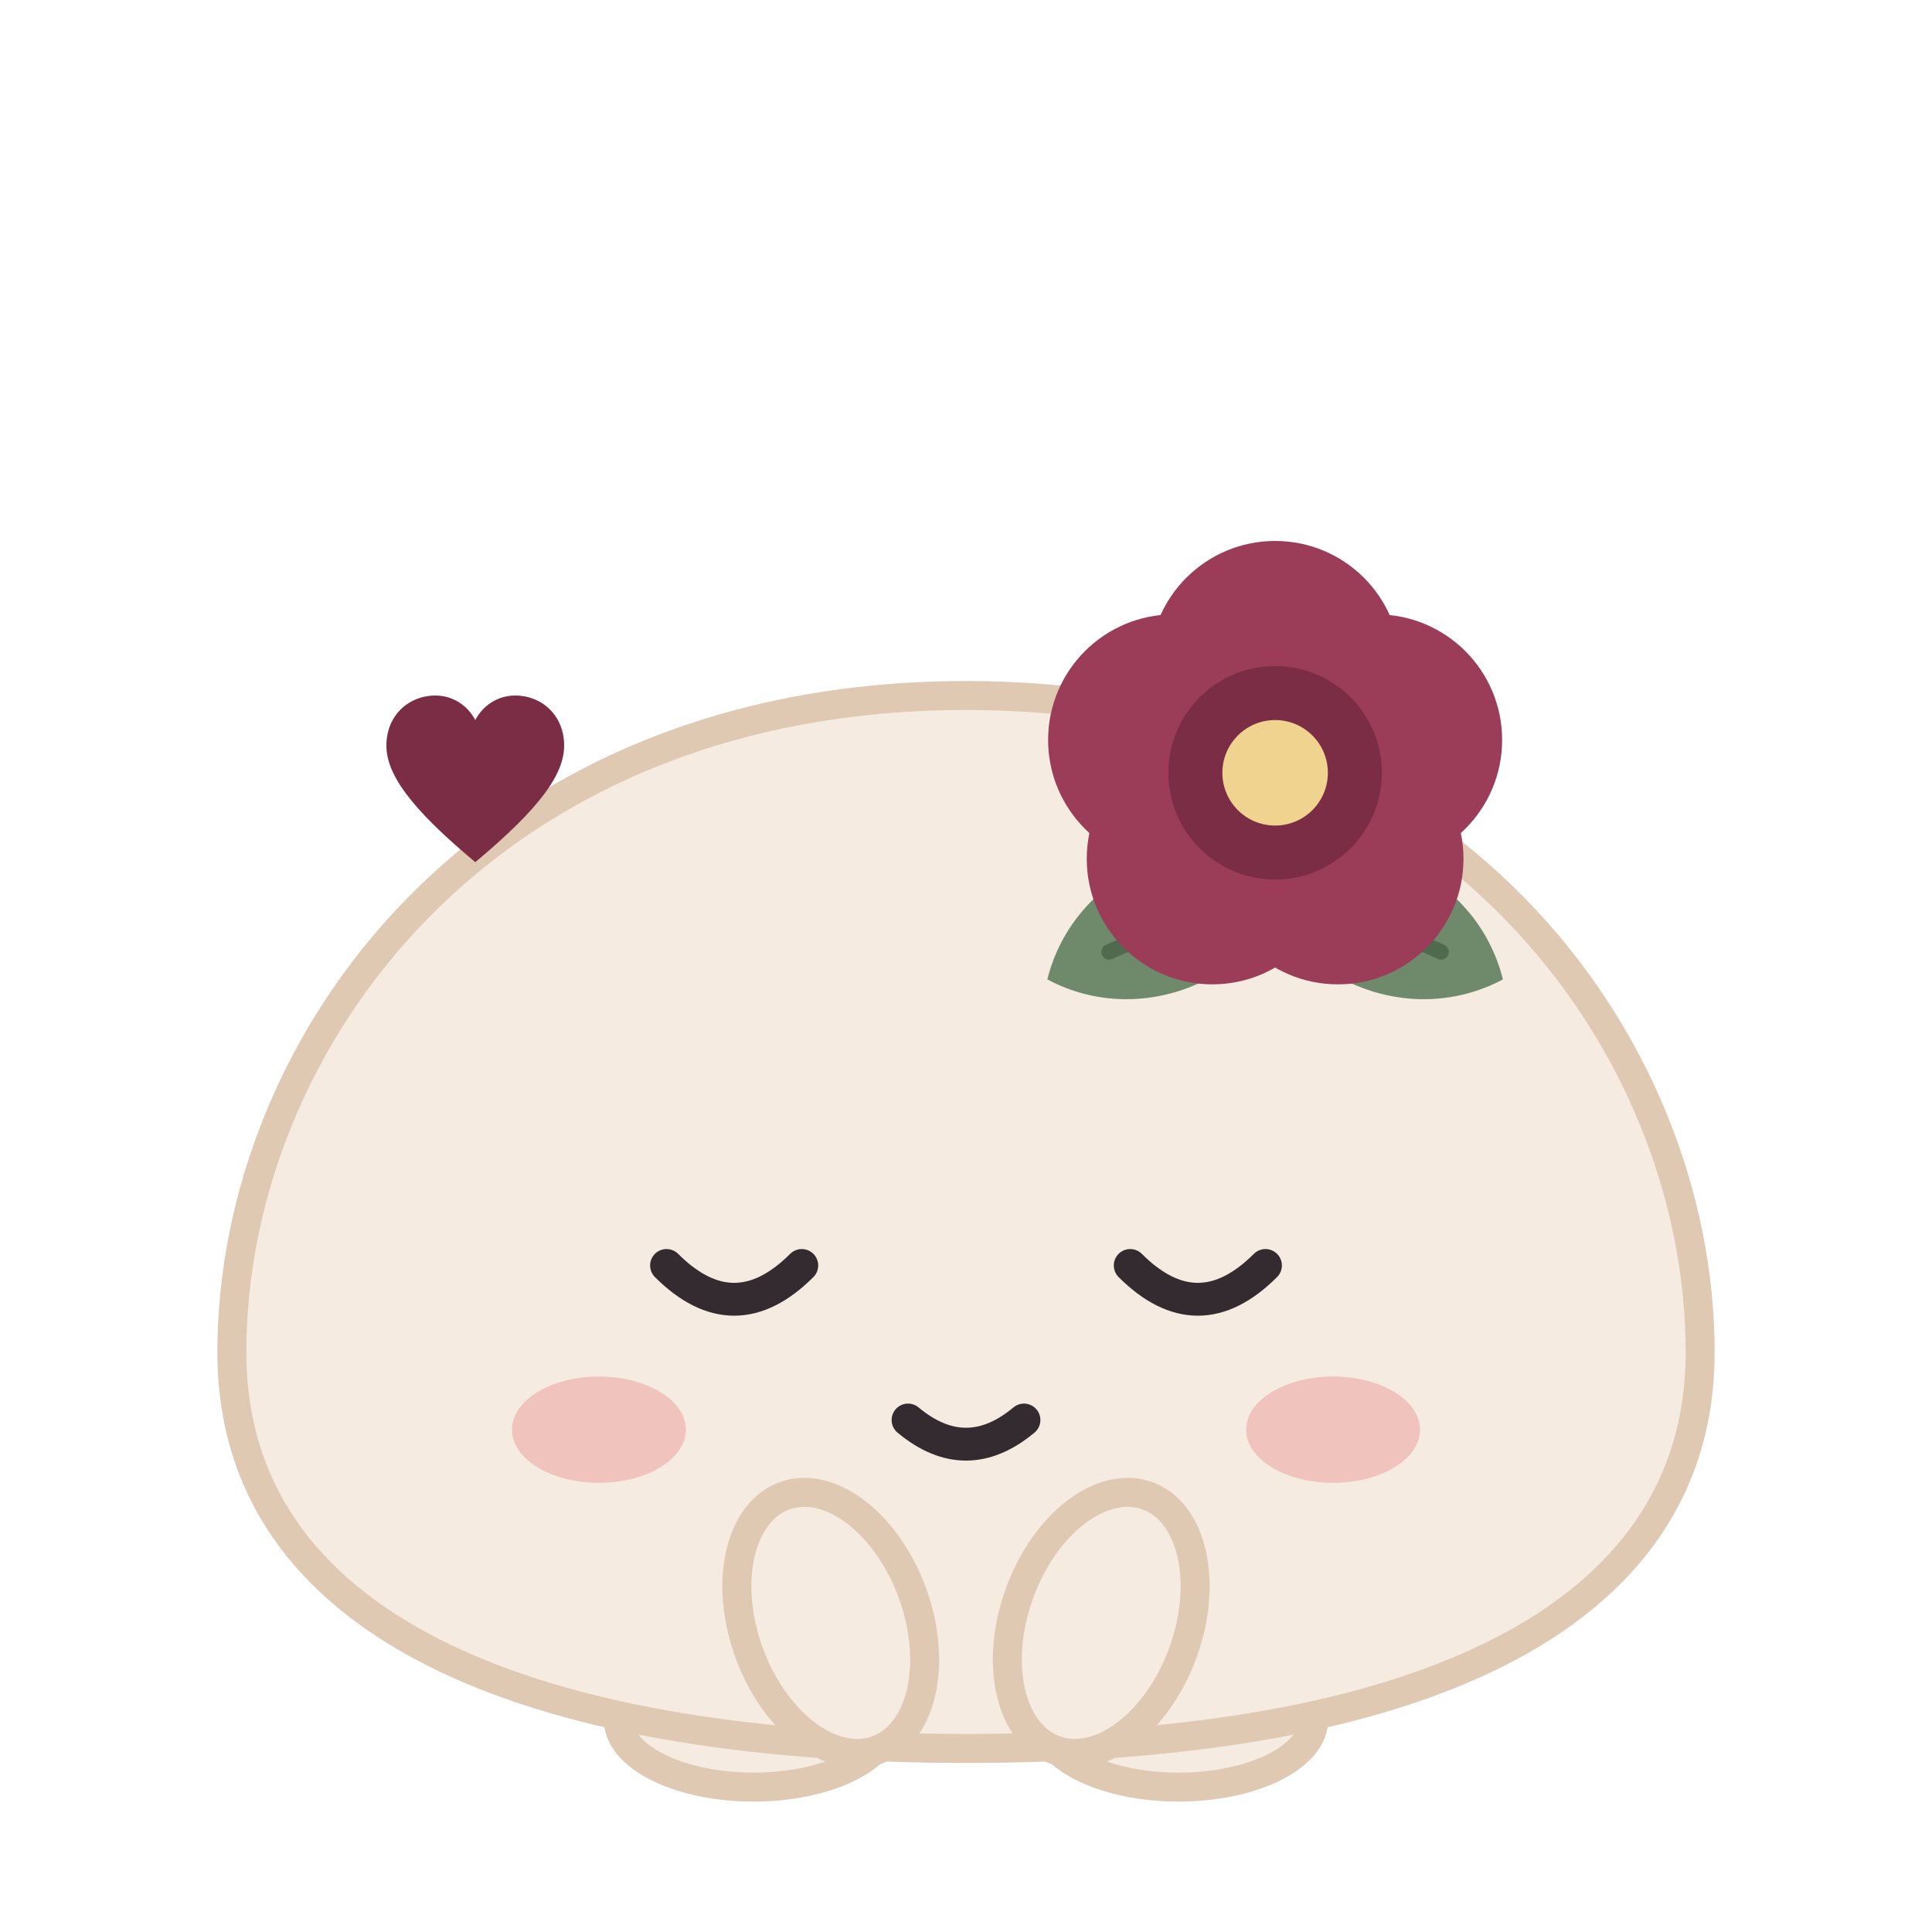
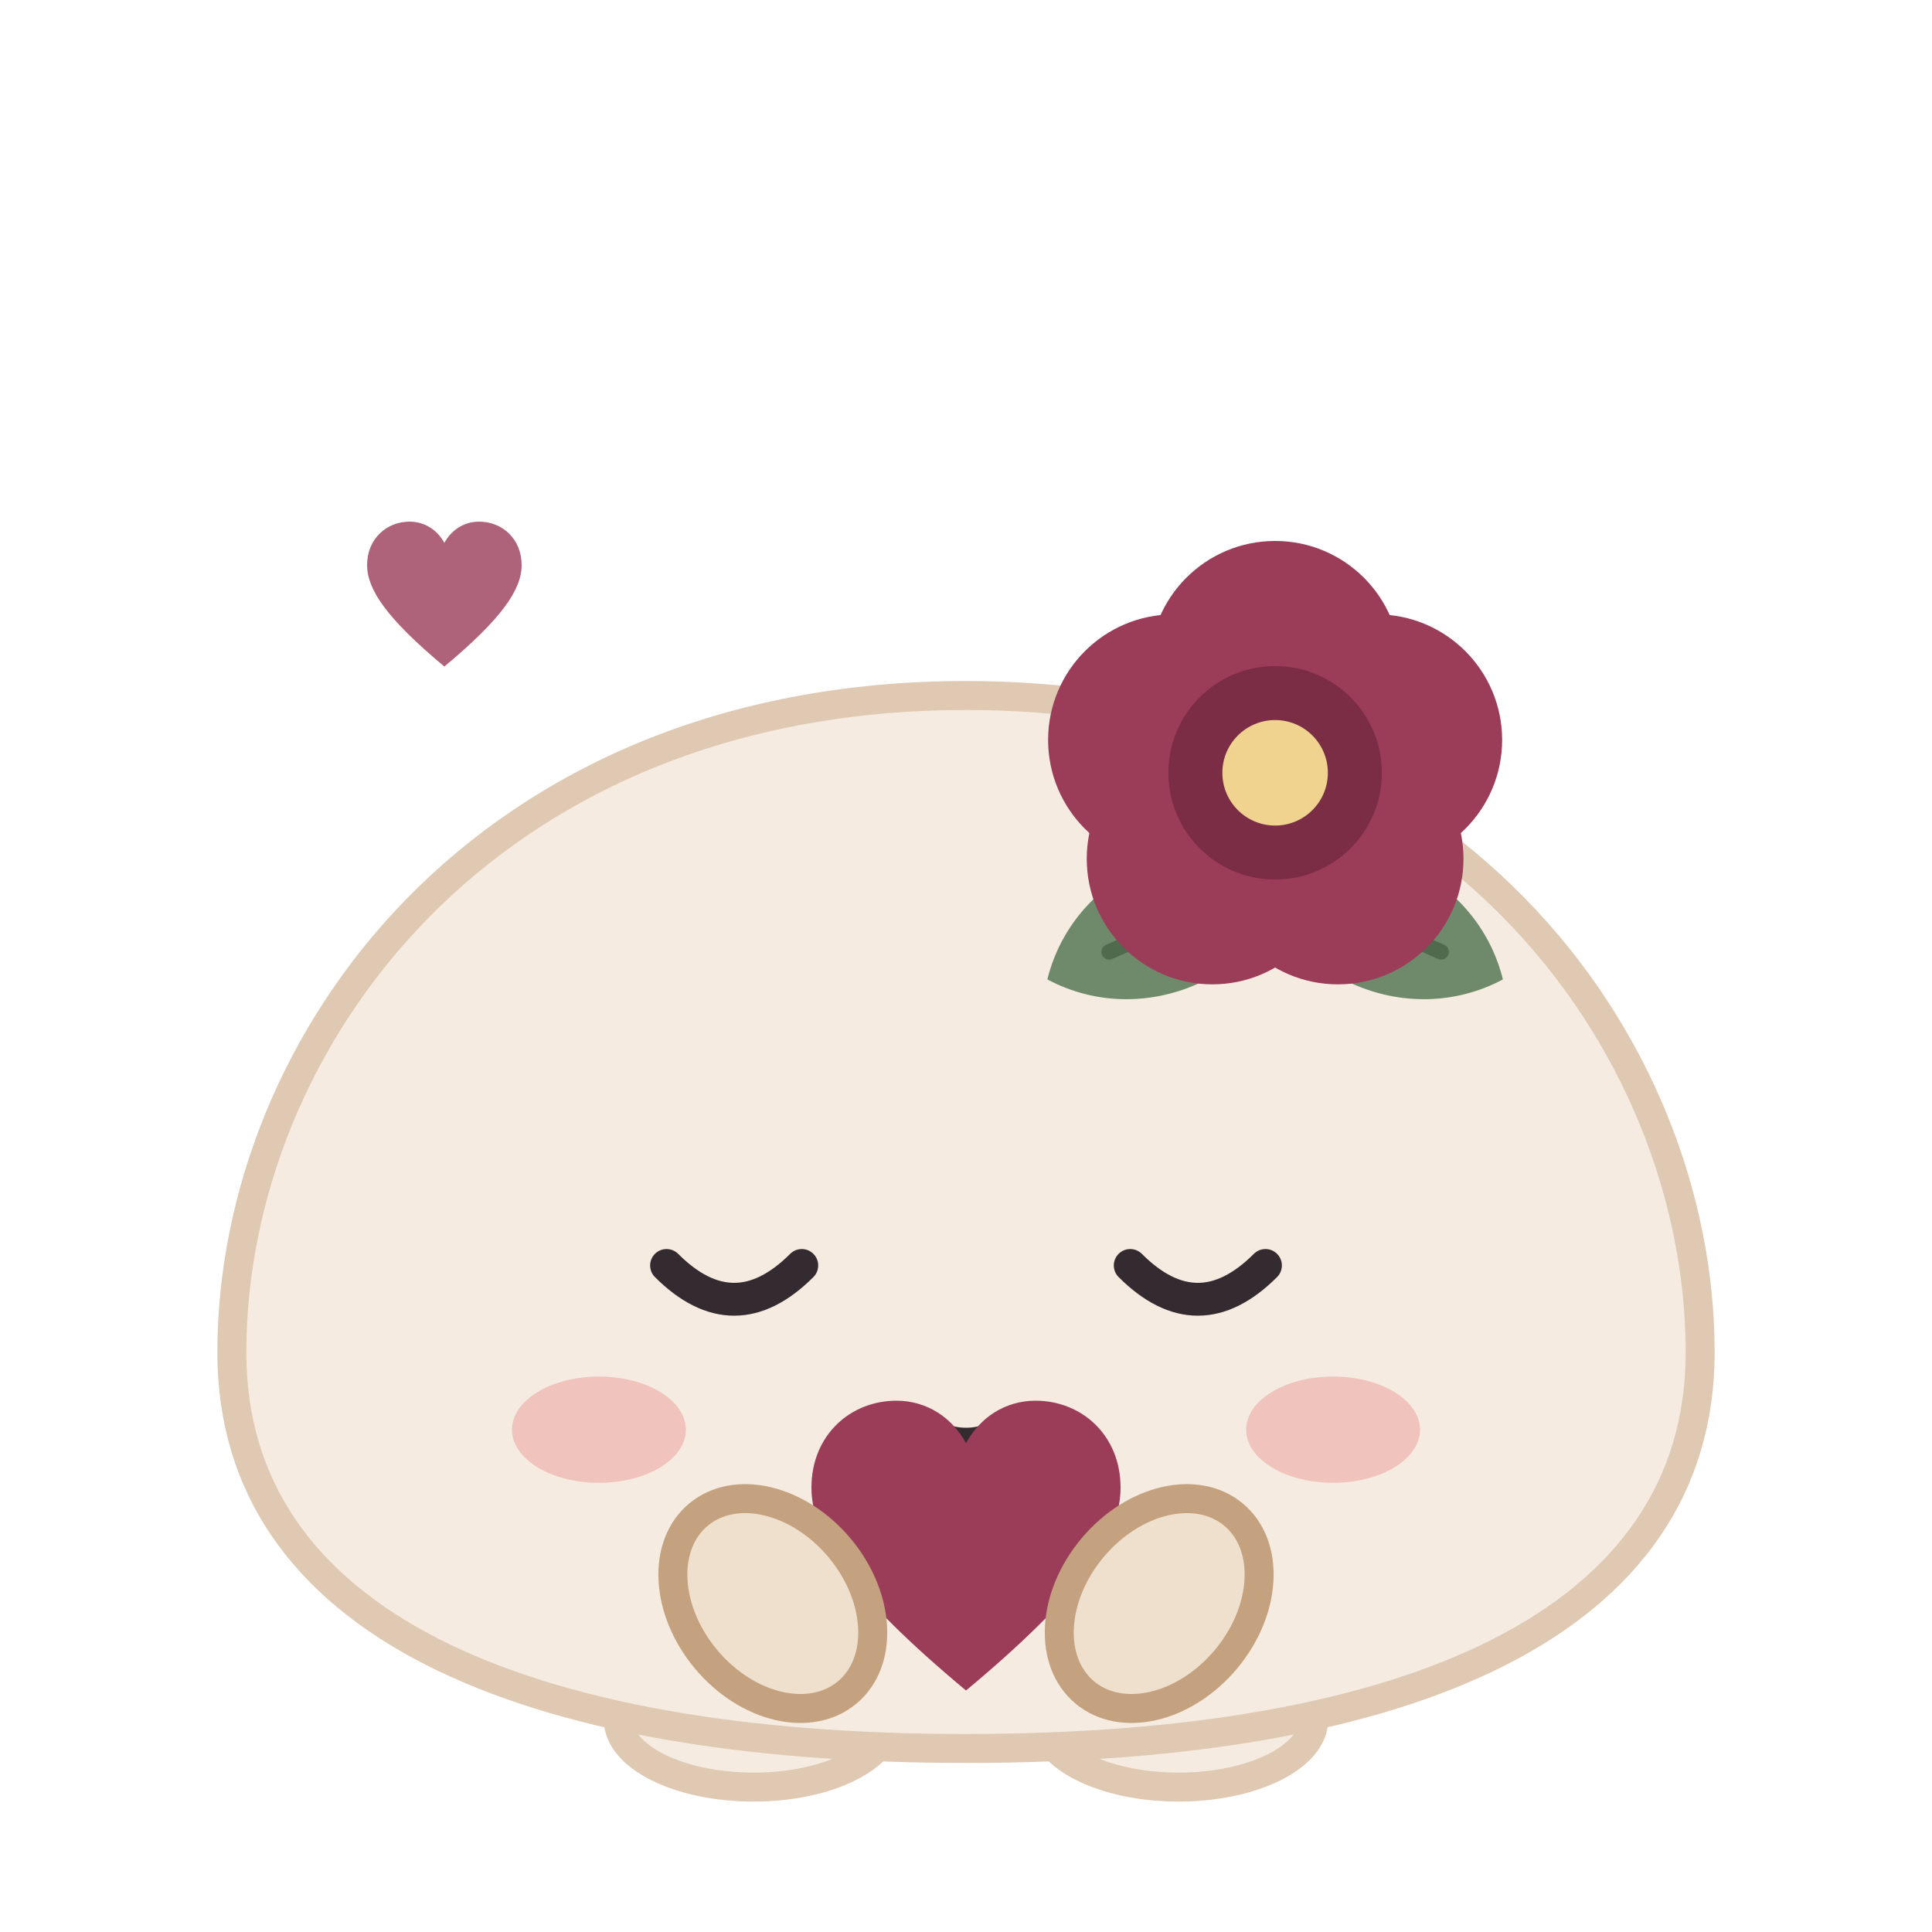
- <svg xmlns="http://www.w3.org/2000/svg" viewBox="0 0 200 200" width="100%" height="100%">
+ <svg xmlns="http://www.w3.org/2000/svg" viewBox="0 0 200 200">
  <ellipse cx="78" cy="178" rx="14" ry="7" fill="#f5ebe0" stroke="#dfc9b3" stroke-width="3" />
  <ellipse cx="122" cy="178" rx="14" ry="7" fill="#f5ebe0" stroke="#dfc9b3" stroke-width="3" />
  <path d="M100 72C150 72 176 108 176 140C176 168 146 181 100 181C54 181 24 168 24 140C24 108 50 72 100 72Z" fill="#f5ebe0" stroke="#dfc9b3" stroke-width="3" />
  <g transform="translate(130 90) rotate(24) scale(1)">
    <path d="M0 0C7 -9 21 -9 28 0C21 9 7 9 0 0Z" fill="#6f8a6a" />
    <path d="M4 0L21 0" stroke="#4f6a4c" stroke-width="1.6" stroke-linecap="round" />
  </g>
  <g transform="translate(134 90) rotate(156) scale(1)">
    <path d="M0 0C7 -9 21 -9 28 0C21 9 7 9 0 0Z" fill="#6f8a6a" />
    <path d="M4 0L21 0" stroke="#4f6a4c" stroke-width="1.6" stroke-linecap="round" />
  </g>
  <circle cx="142.5" cy="76.6" r="13" fill="#9b3c59" />
  <circle cx="138.5" cy="88.9" r="13" fill="#9b3c59" />
  <circle cx="125.5" cy="88.9" r="13" fill="#9b3c59" />
  <circle cx="121.5" cy="76.6" r="13" fill="#9b3c59" />
  <circle cx="132" cy="69" r="13" fill="#9b3c59" />
  <circle cx="132" cy="80" r="11.05" fill="#7c2d46" />
  <circle cx="132" cy="80" r="5.46" fill="#efd38f" />
  <ellipse cx="62" cy="148" rx="9" ry="5.5" fill="#eebcb6" opacity=".85" />
  <ellipse cx="138" cy="148" rx="9" ry="5.5" fill="#eebcb6" opacity=".85" />
  <path d="M69 131Q76 138 83 131" fill="none" stroke="#342b30" stroke-width="3.4" stroke-linecap="round" stroke-linejoin="round" />
  <path d="M117 131Q124 138 131 131" fill="none" stroke="#342b30" stroke-width="3.4" stroke-linecap="round" stroke-linejoin="round" />
  <path d="M94 147Q100 152 106 147" fill="none" stroke="#342b30" stroke-width="3.4" stroke-linecap="round" stroke-linejoin="round" />
-   <ellipse cx="86" cy="168" rx="9" ry="14" fill="#f5ebe0" transform="rotate(-20 86 168)" stroke="#dfc9b3" stroke-width="3" />
-   <ellipse cx="114" cy="168" rx="9" ry="14" fill="#f5ebe0" transform="rotate(20 114 168)" stroke="#dfc9b3" stroke-width="3" />
-   <path transform="translate(40 72) scale(1.15)" d="M8 15C2 10 0 7 0 4.5C0 1.8 2 0 4.4 0C6 0 7.3 .9 8 2.2C8.7 .9 10 0 11.6 0C14 0 16 1.8 16 4.5C16 7 14 10 8 15Z" fill="#7c2d46" />
+   <path transform="translate(84 145) scale(2)" d="M8 15C2 10 0 7 0 4.5C0 1.8 2 0 4.4 0C6 0 7.3 .9 8 2.2C8.7 .9 10 0 11.6 0C14 0 16 1.8 16 4.5C16 7 14 10 8 15Z" fill="#9b3c59" />
+   <ellipse cx="80" cy="166" rx="9" ry="12" fill="#efdfcd" transform="rotate(-40 80 166)" stroke="#c4a27f" stroke-width="3" />
+   <ellipse cx="120" cy="166" rx="9" ry="12" fill="#efdfcd" transform="rotate(40 120 166)" stroke="#c4a27f" stroke-width="3" />
+   <path transform="translate(38 54) scale(1)" d="M8 15C2 10 0 7 0 4.5C0 1.8 2 0 4.4 0C6 0 7.3 .9 8 2.2C8.7 .9 10 0 11.6 0C14 0 16 1.8 16 4.5C16 7 14 10 8 15Z" fill="#9b3c59" opacity=".8" />
</svg>
